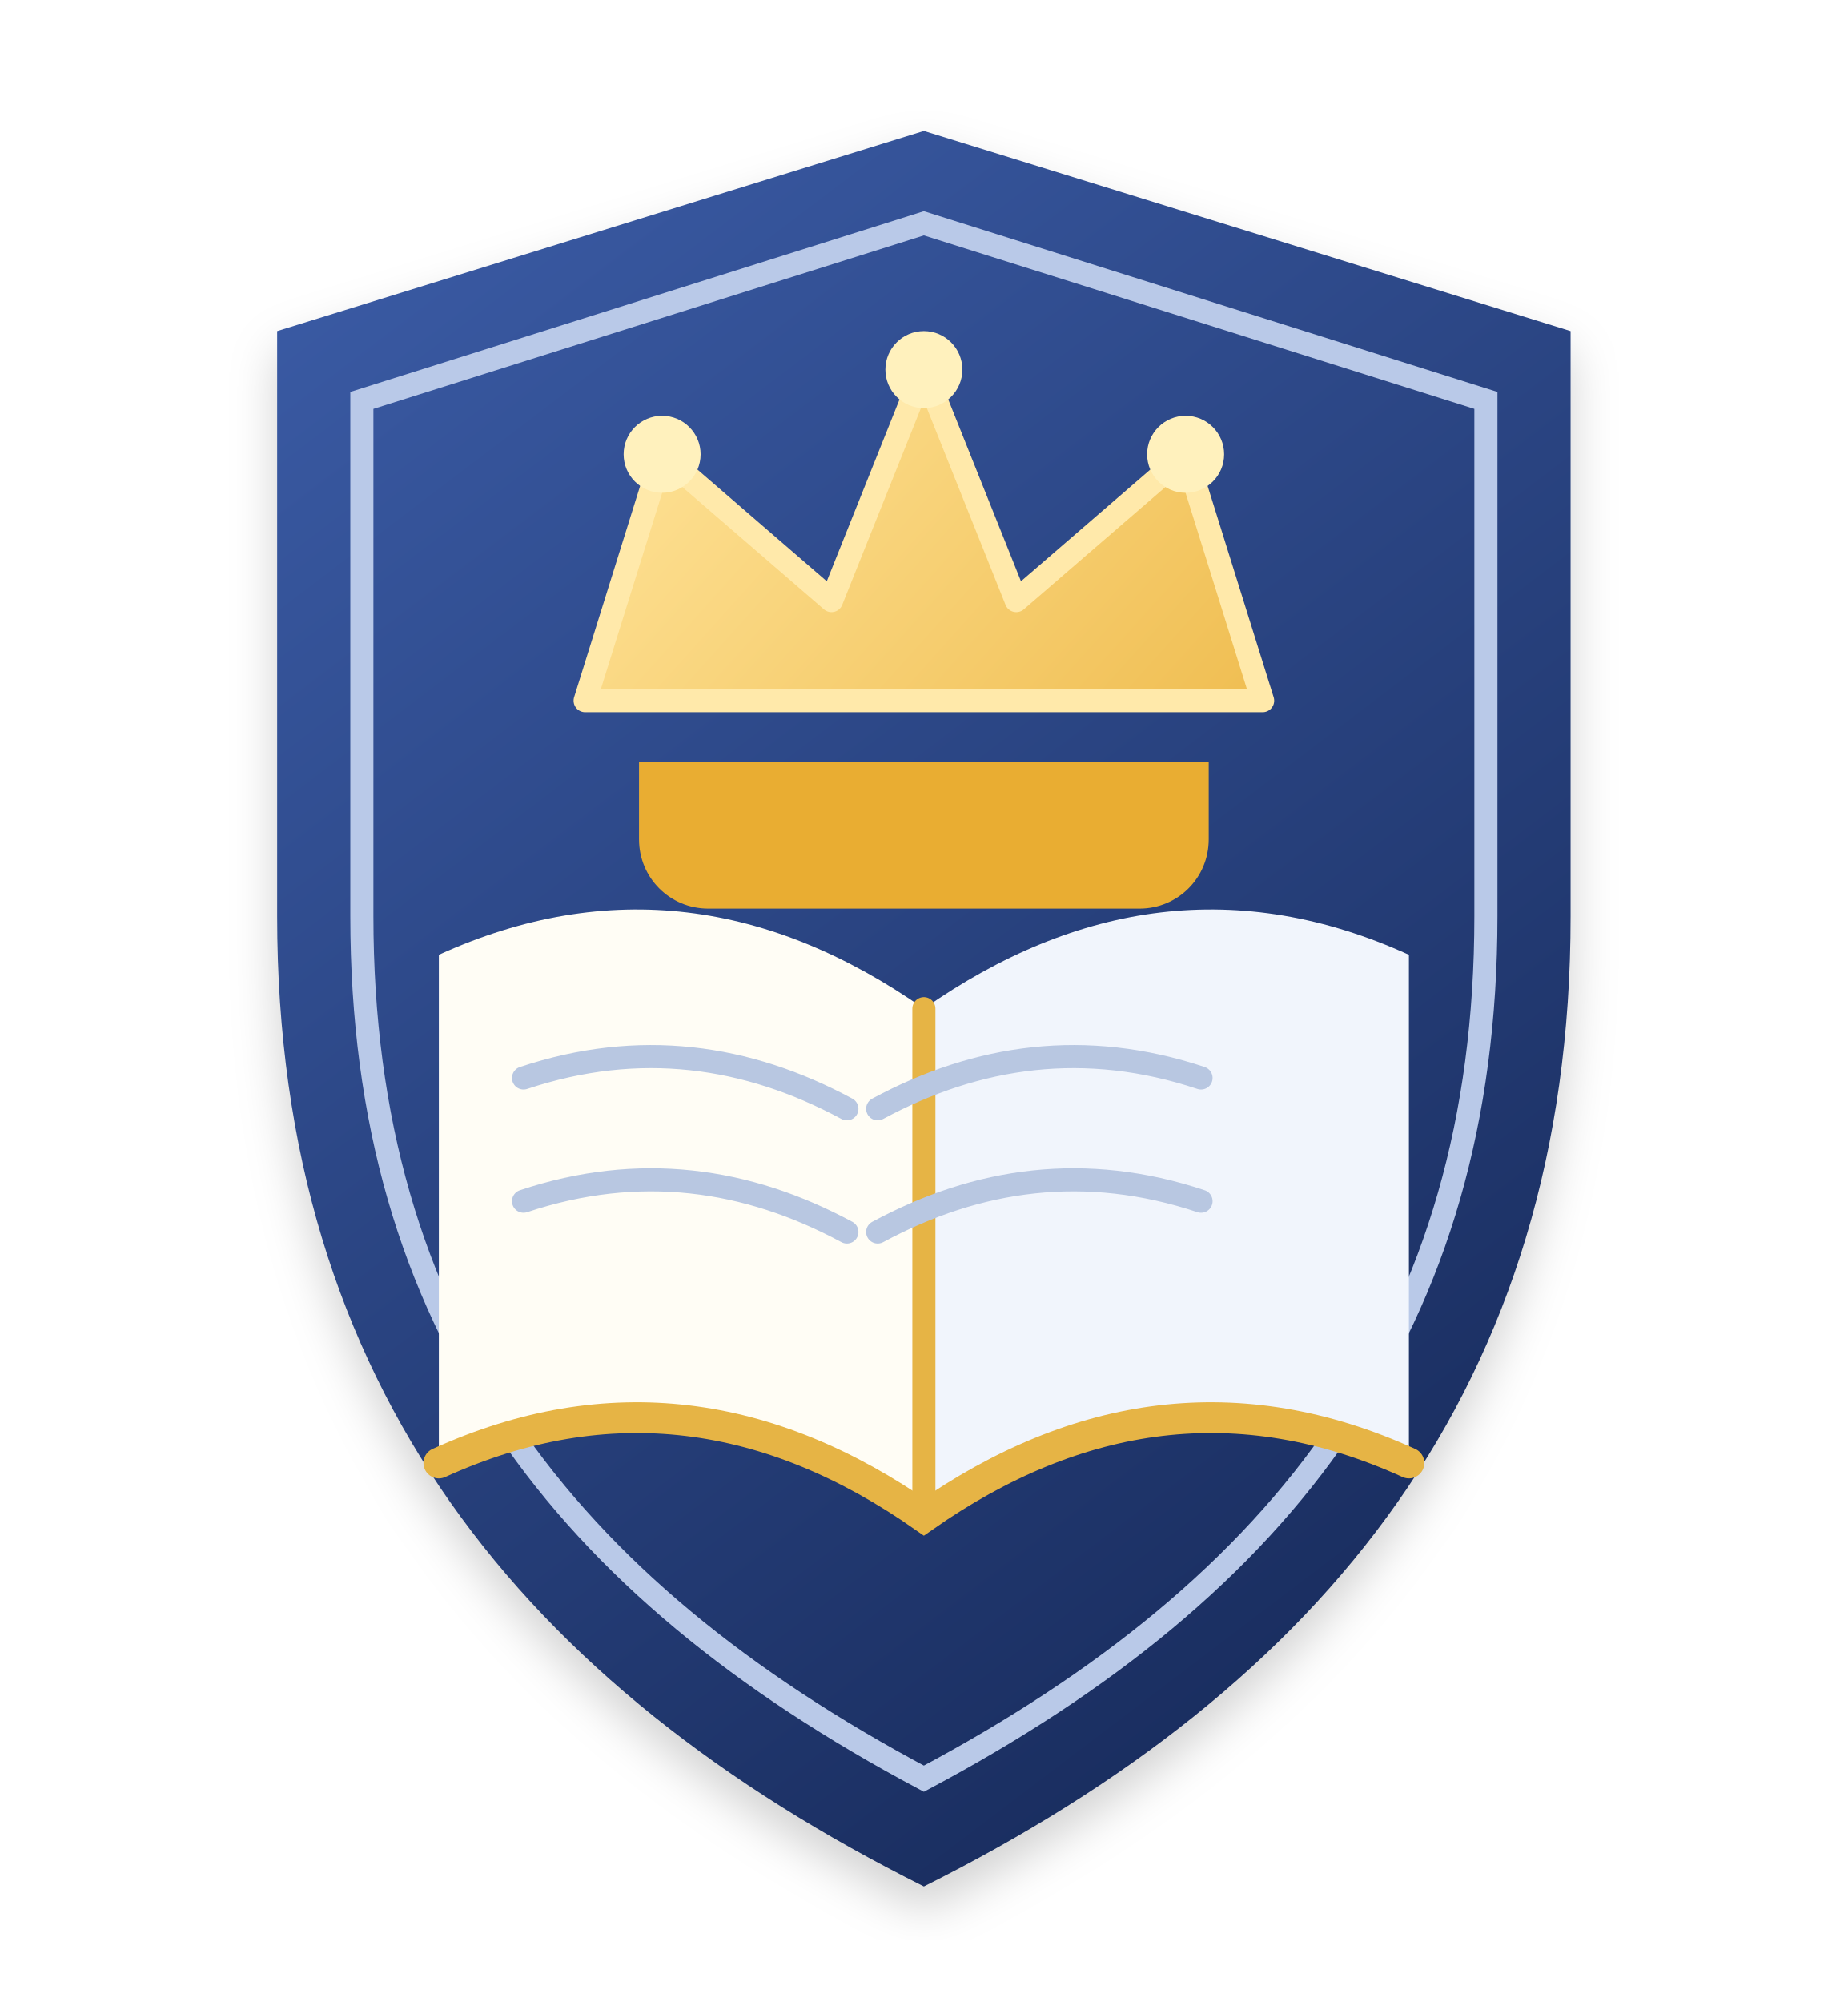
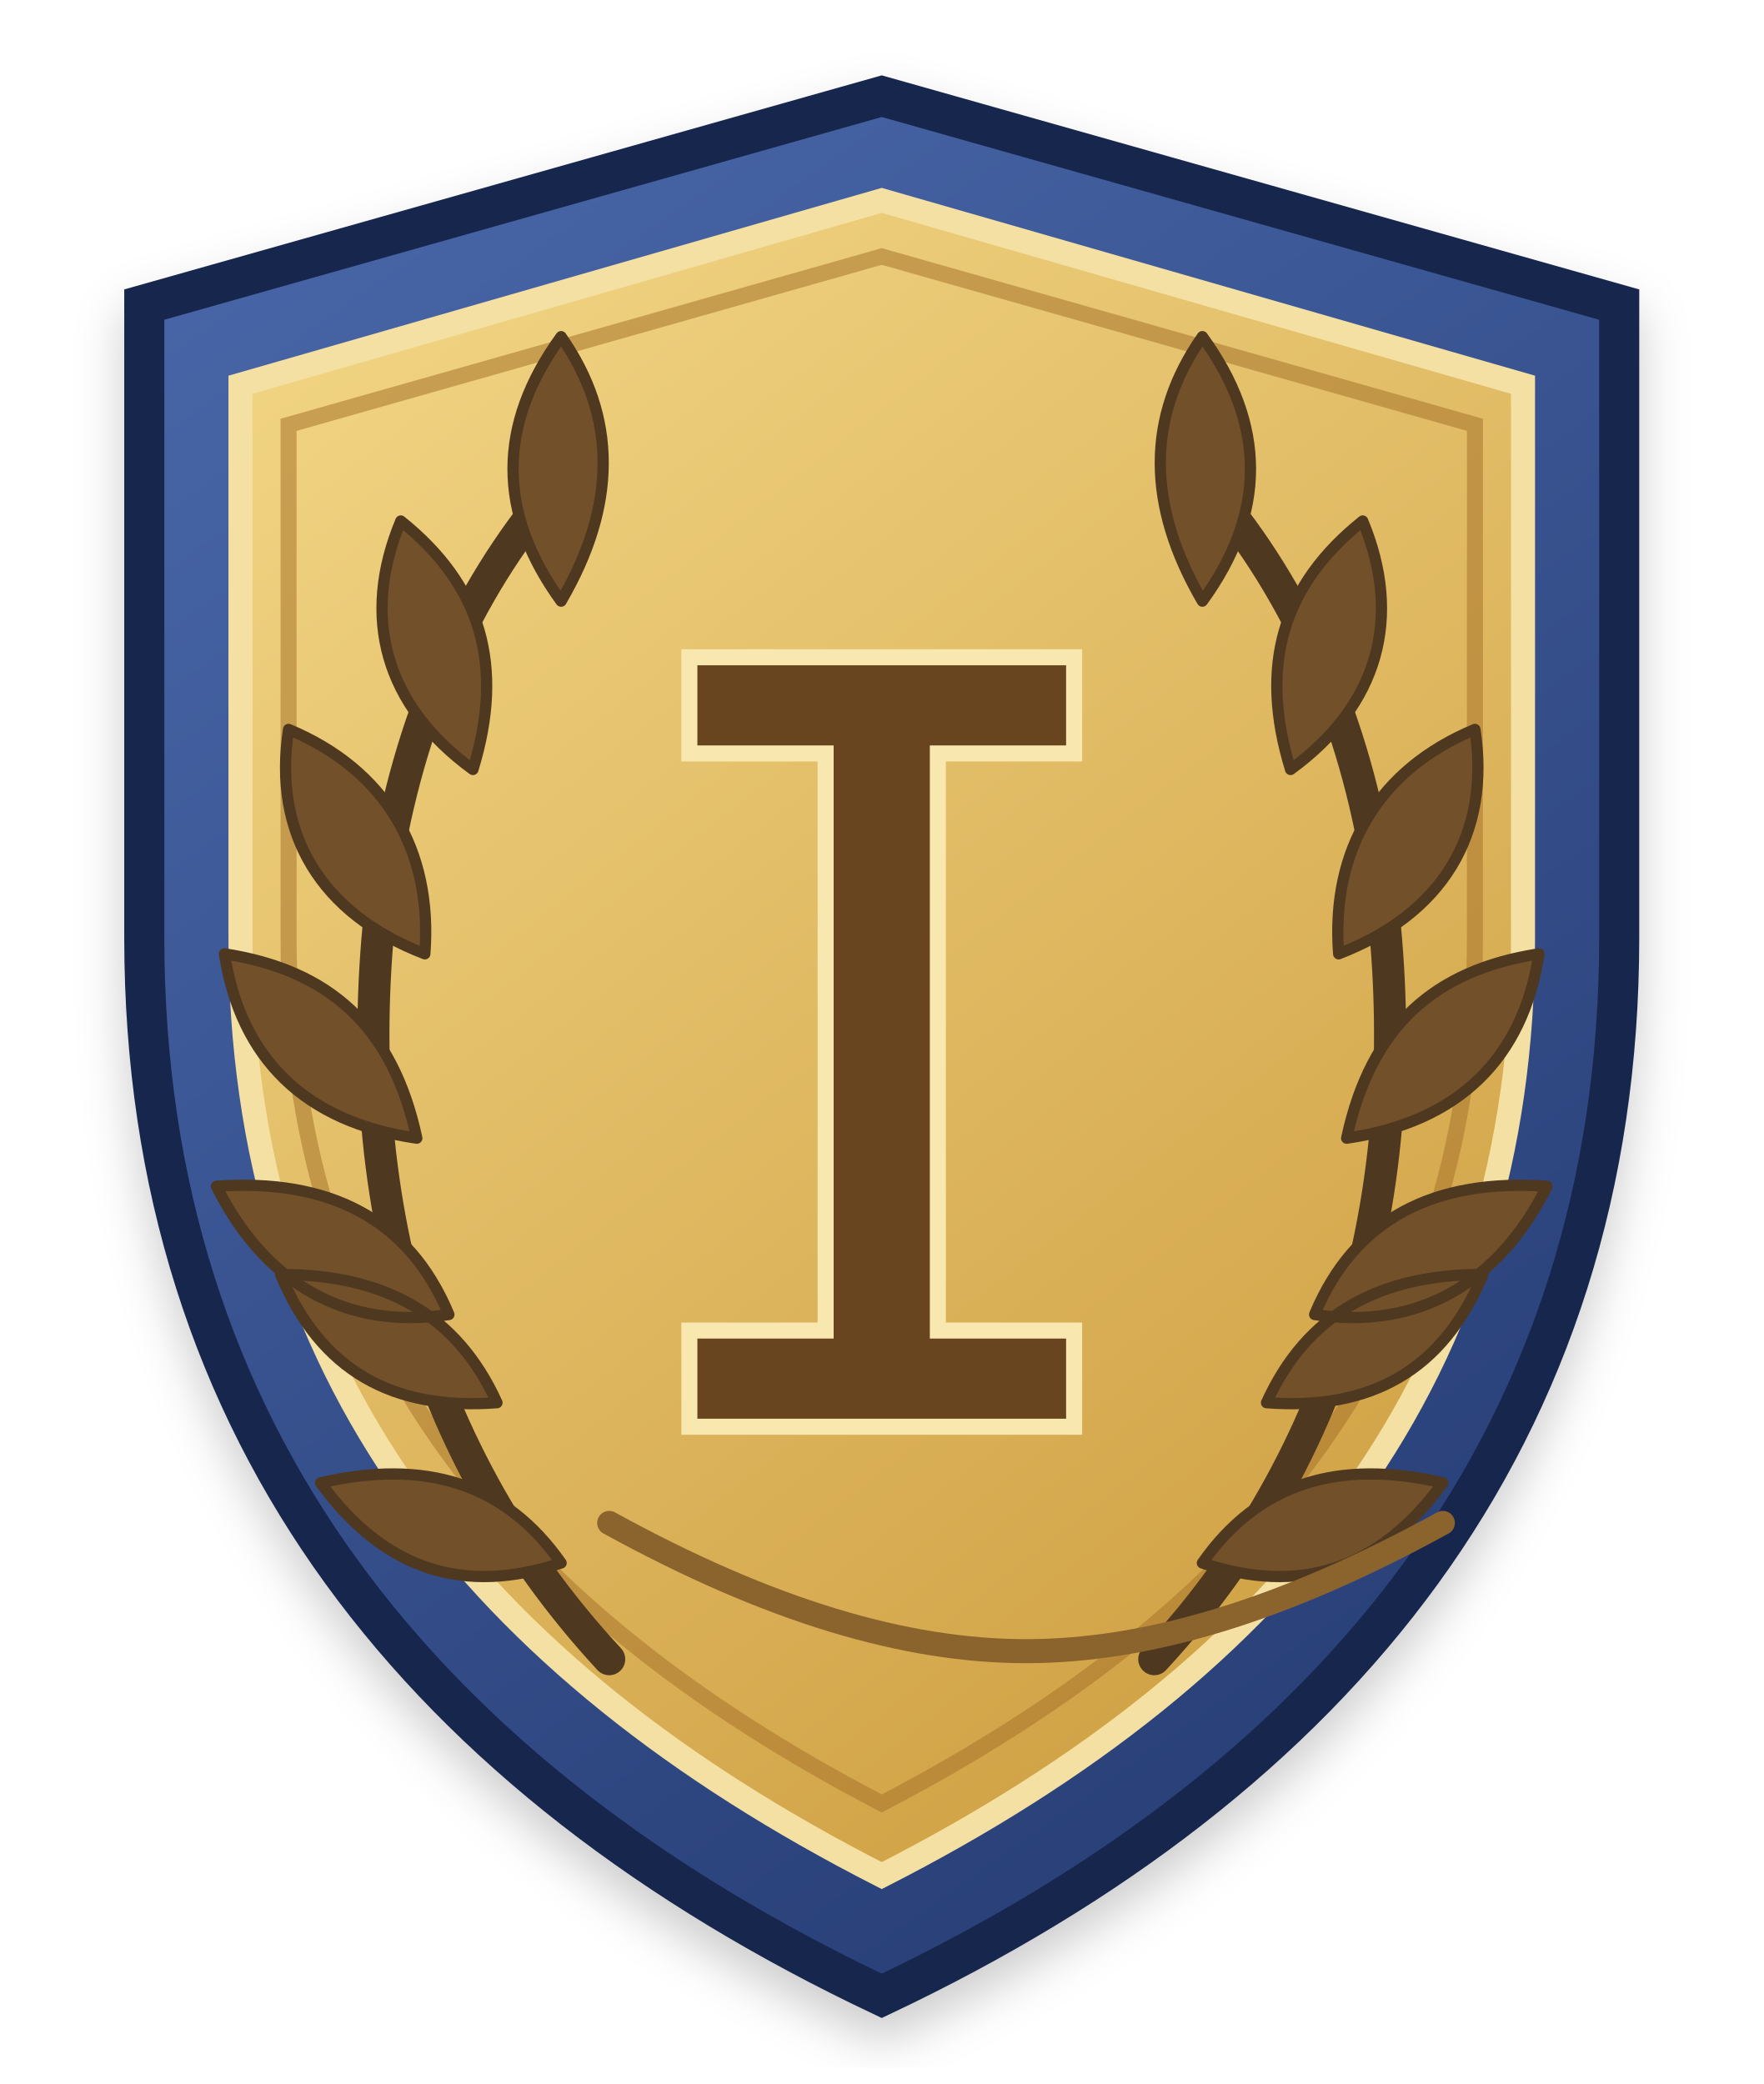
- <svg xmlns="http://www.w3.org/2000/svg" viewBox="0 0 240 260" role="img" aria-labelledby="title desc">
+ <svg xmlns="http://www.w3.org/2000/svg" viewBox="0 0 220 260" role="img" aria-labelledby="title desc">
  <defs>
-     <linearGradient id="shield" x1="38" y1="18" x2="205" y2="238" gradientUnits="userSpaceOnUse">
-       <stop stop-color="#3C5DA8" />
-       <stop offset="1" stop-color="#142654" />
+     <linearGradient id="gold" x1="24" y1="23" x2="197" y2="244" gradientUnits="userSpaceOnUse">
+       <stop stop-color="#F4D989" />
+       <stop offset="1" stop-color="#C99637" />
    </linearGradient>
-     <linearGradient id="gold" x1="71" y1="57" x2="169" y2="145" gradientUnits="userSpaceOnUse">
-       <stop stop-color="#FFE49A" />
-       <stop offset="1" stop-color="#E9AD32" />
+     <linearGradient id="blue" x1="30" y1="15" x2="188" y2="238" gradientUnits="userSpaceOnUse">
+       <stop stop-color="#4967A9" />
+       <stop offset="1" stop-color="#253B72" />
    </linearGradient>
-     <filter id="shadow" x="12" y="8" width="216" height="244" color-interpolation-filters="sRGB" filterUnits="userSpaceOnUse">
+     <filter id="shadow" x="5" y="3" width="210" height="255" color-interpolation-filters="sRGB" filterUnits="userSpaceOnUse">
      <feGaussianBlur in="SourceAlpha" stdDeviation="3" />
      <feOffset dy="3" />
      <feComponentTransfer>
-         <feFuncA type="linear" slope=".18" />
+         <feFuncA type="linear" slope=".2" />
      </feComponentTransfer>
      <feMerge>
        <feMergeNode />
        <feMergeNode in="SourceGraphic" />
      </feMerge>
    </filter>
  </defs>
  <g filter="url(#shadow)">
-     <path d="M120 17 204 43v76c0 61-32 100-84 126-52-26-84-65-84-126V43l84-26Z" fill="url(#shield)" />
-     <path d="M120 29 193 52v67c0 53-26 87-73 112-47-25-73-59-73-112V52l73-23Z" fill="none" stroke="#B9C9E8" stroke-width="3" />
-     <path d="m76 91 10-32 22 19 12-30 12 30 22-19 10 32H76Z" fill="url(#gold)" stroke="#FFE9AA" stroke-linejoin="round" stroke-width="3" />
-     <path d="M83 99h74v10c0 5-4 9-9 9H92c-5 0-9-4-9-9V99Z" fill="#E9AD32" />
-     <circle cx="86" cy="59" r="5" fill="#FFF1BD" />
-     <circle cx="120" cy="48" r="5" fill="#FFF1BD" />
-     <circle cx="154" cy="59" r="5" fill="#FFF1BD" />
-     <path d="M57 124c22-10 43-7 63 7v65c-20-14-41-17-63-7v-65Z" fill="#FFFDF5" />
-     <path d="M183 124c-22-10-43-7-63 7v65c20-14 41-17 63-7v-65Z" fill="#F1F5FC" />
-     <path d="M120 131v64" stroke="#E6B445" stroke-linecap="round" stroke-width="3" />
-     <path d="M68 140c15-5 29-3 42 4m-42 12c15-5 29-3 42 4m46-20c-15-5-29-3-42 4m42 12c-15-5-29-3-42 4" fill="none" stroke="#B8C7E1" stroke-linecap="round" stroke-width="3" />
-     <path d="M57 190c22-10 43-7 63 7 20-14 41-17 63-7" fill="none" stroke="#E6B445" stroke-linecap="round" stroke-width="4" />
+     <path d="M110 12 202 38v79c0 62-35 105-92 132-57-27-92-70-92-132V38l92-26Z" fill="url(#blue)" stroke="#17264D" stroke-width="5" />
+     <path d="M110 25 190 48v69c0 54-29 91-80 117-51-26-80-63-80-117V48l80-23Z" fill="url(#gold)" stroke="#F4E0A2" stroke-width="3" />
+     <path d="M110 32 184 53v64c0 49-26 83-74 108-48-25-74-59-74-108V53l74-21Z" fill="none" stroke="#A8752D" stroke-opacity=".55" stroke-width="2" />
+     <g fill="#71502A" stroke="#4F3820" stroke-linecap="round" stroke-linejoin="round" stroke-width="1.4">
+       <path d="M76 207C51 180 43 145 48 109c3-19 10-35 21-48" fill="none" stroke-width="4" />
+       <path d="M56 164c-13 2-23-4-29-16 14-1 24 4 29 16Zm-4-22c-14-2-22-10-24-23 13 2 21 9 24 23Zm1-23c-13-5-19-15-17-28 12 5 18 15 17 28Zm6-23c-11-8-14-19-9-31 10 8 13 18 9 31Zm11-21c-8-11-8-22 0-33 7 10 7 21 0 33Zm-8 100c-13 1-22-4-27-16 13 0 22 5 27 16Zm8 20c-12 4-22 1-30-10 13-3 23 0 30 10Z" />
+       <path d="M144 207c25-27 33-62 28-98-3-19-10-35-21-48" fill="none" stroke-width="4" />
+       <path d="M164 164c13 2 23-4 29-16-14-1-24 4-29 16Zm4-22c14-2 22-10 24-23-13 2-21 9-24 23Zm-1-23c13-5 19-15 17-28-12 5-18 15-17 28Zm-6-23c11-8 14-19 9-31-10 8-13 18-9 31Zm-11-21c8-11 8-22 0-33-7 10-7 21 0 33Zm8 100c13 1 22-4 27-16-13 0-22 5-27 16Zm-8 20c12 4 22 1 30-10-13-3-23 0-30 10Z" />
+     </g>
+     <path d="M86 82h48v12h-17v72h17v12H86v-12h17V94H86V82Z" fill="#68451F" stroke="#F9E7B0" stroke-width="2" />
+     <path d="M76 190c20 11 37 16 52 16s32-5 52-16" fill="none" stroke="#8B632D" stroke-linecap="round" stroke-width="3" />
  </g>
</svg>
